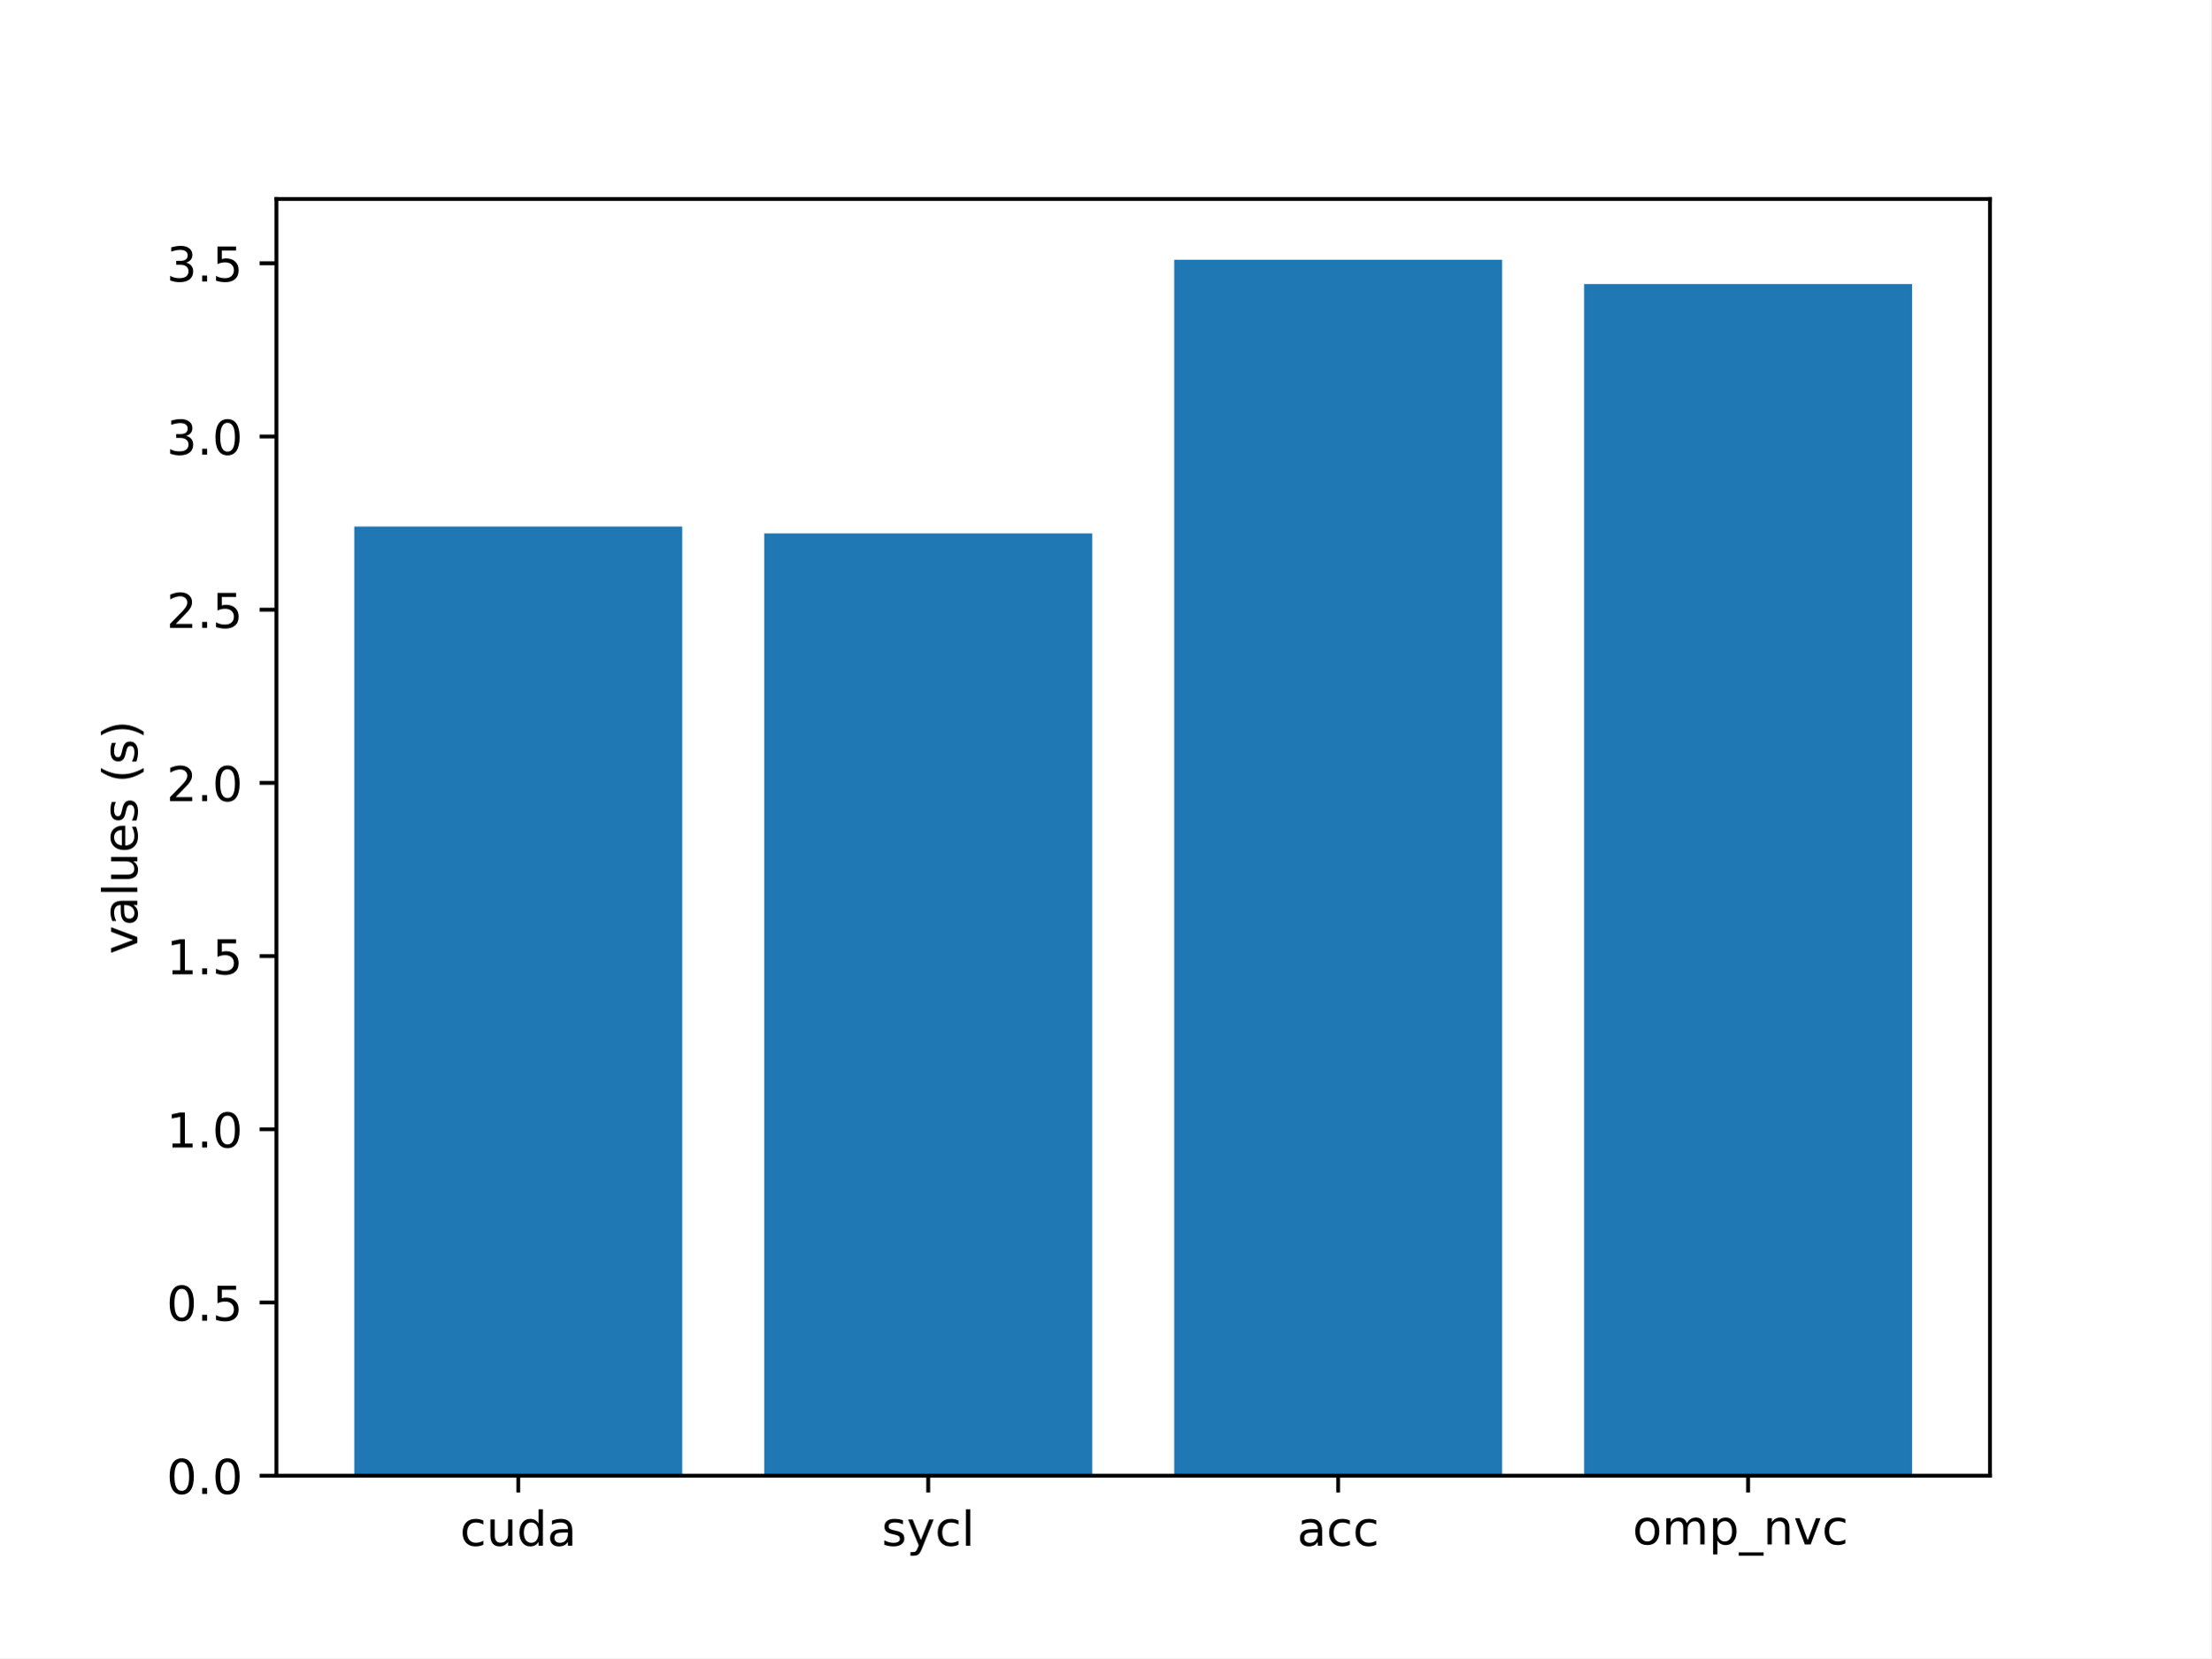
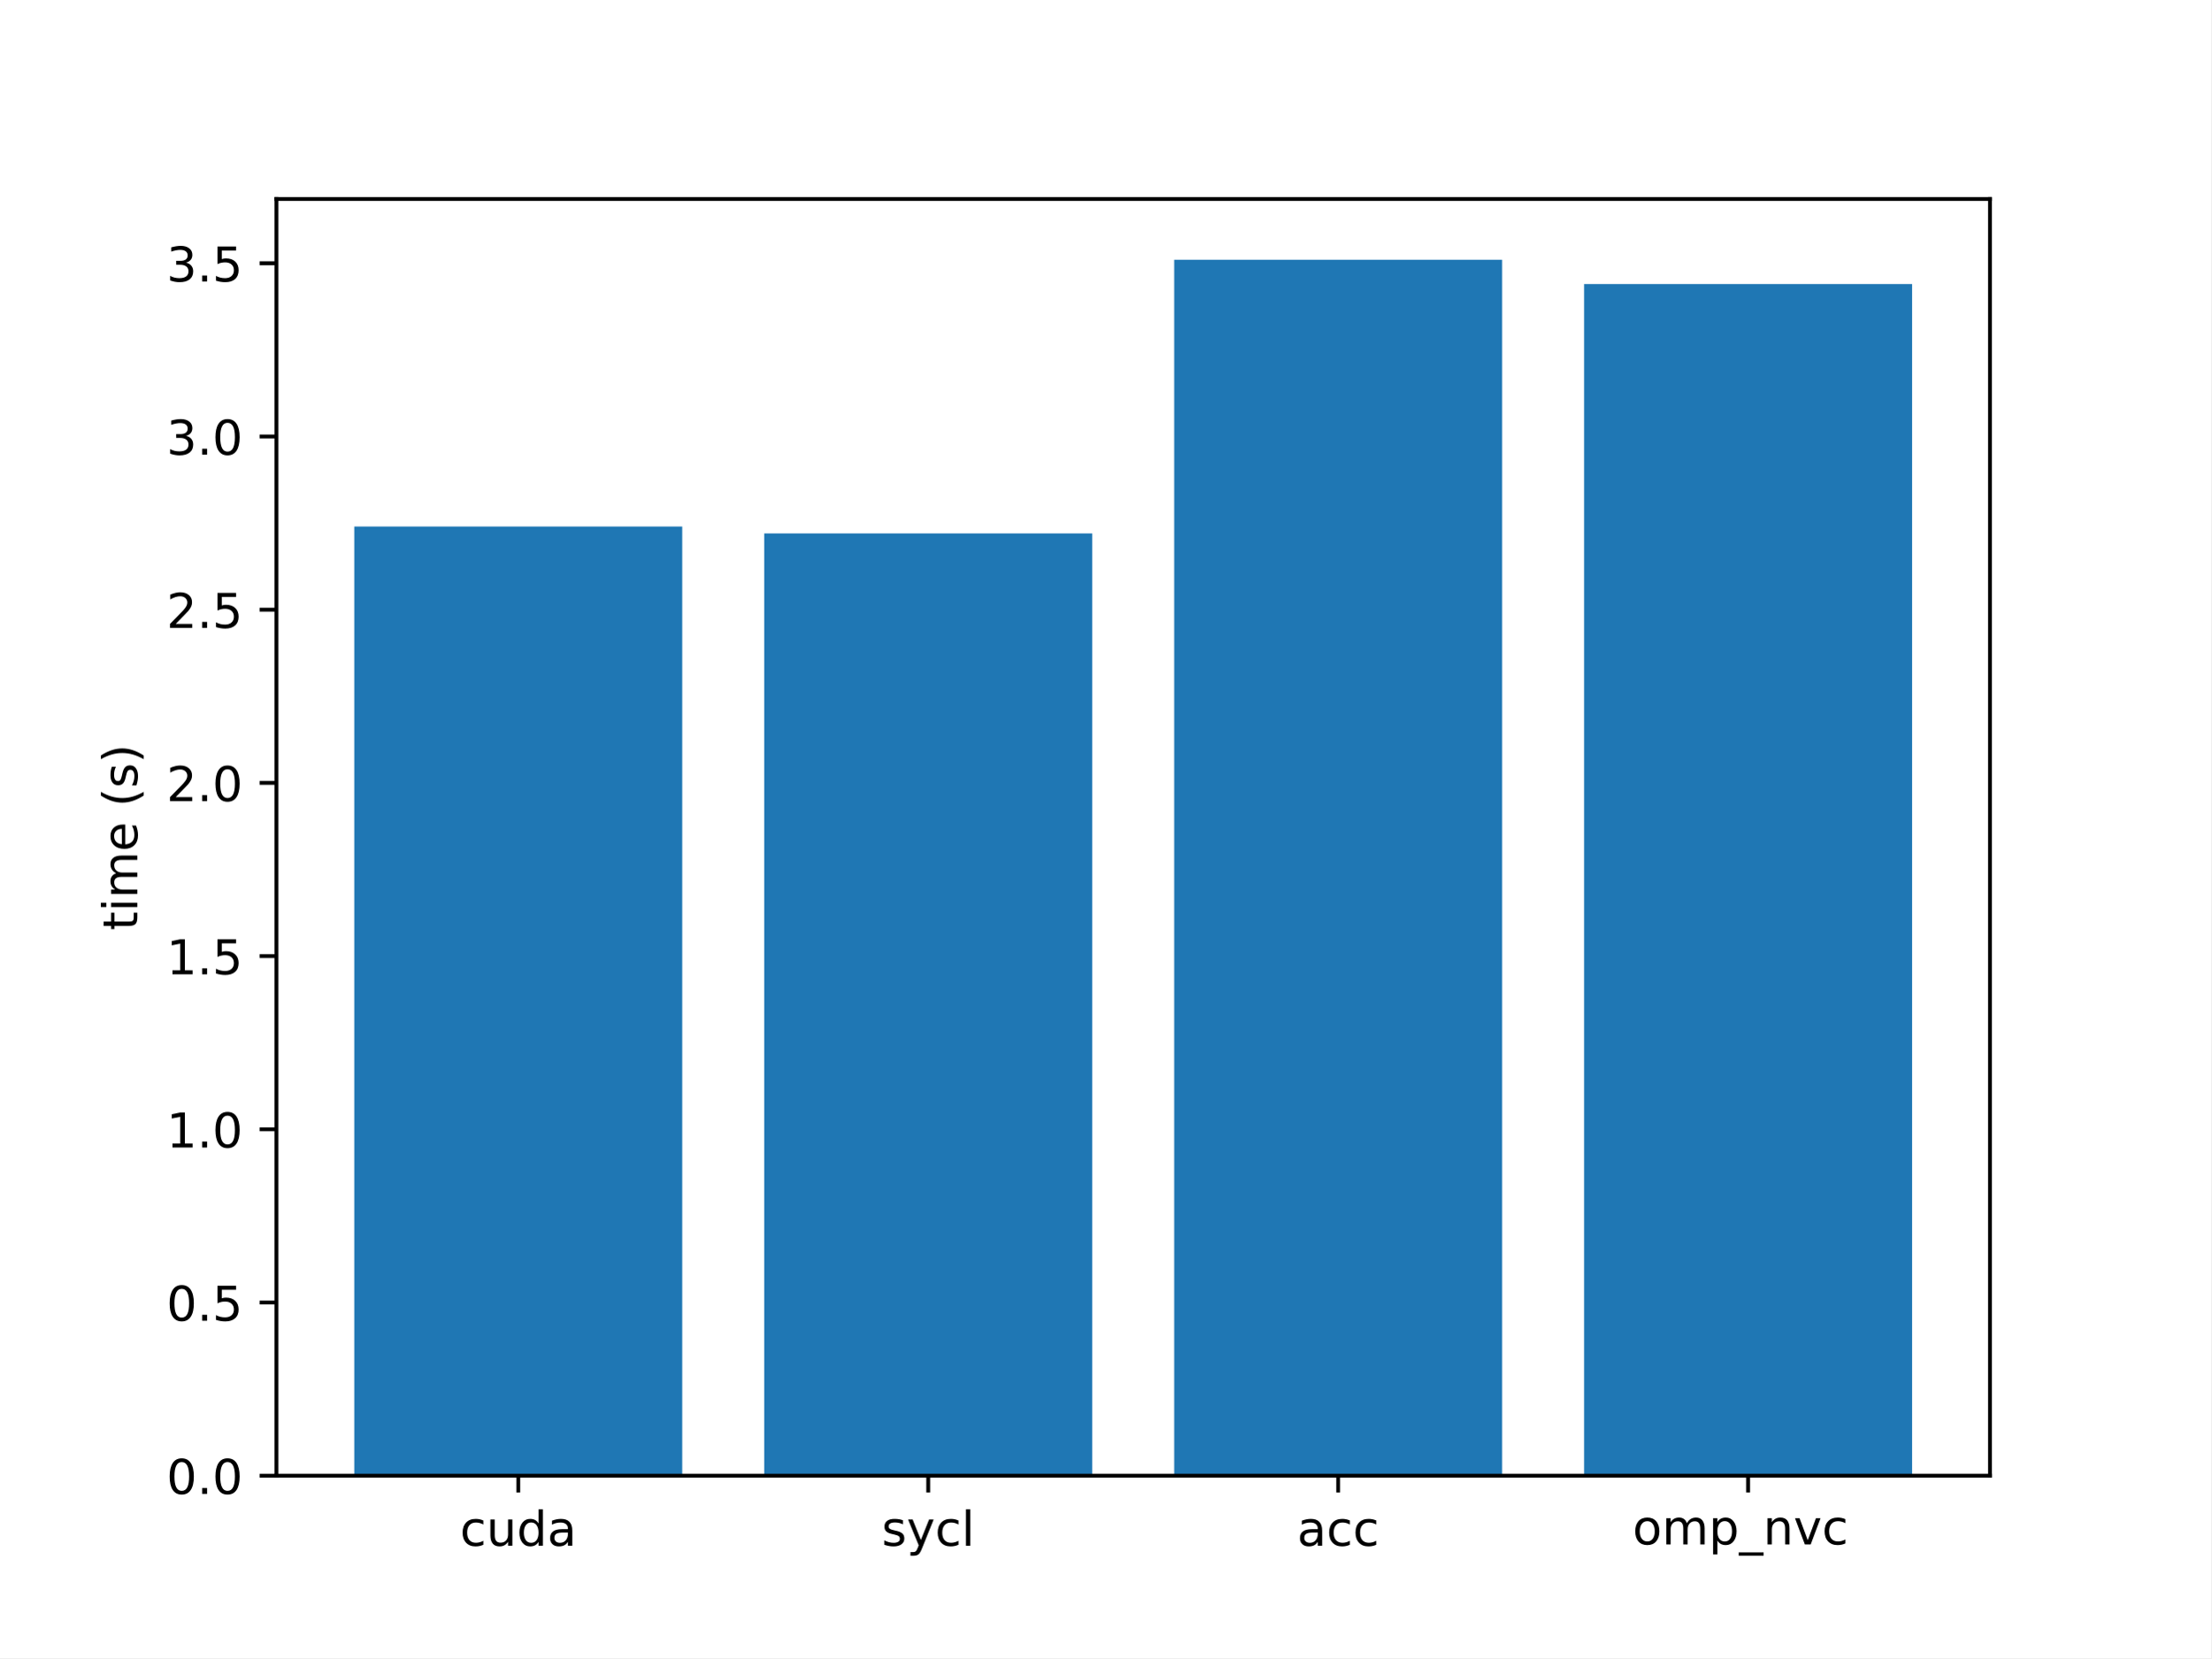
<svg xmlns="http://www.w3.org/2000/svg" xmlns:xlink="http://www.w3.org/1999/xlink" width="460.8pt" height="345.6pt" viewBox="0 0 460.8 345.6" version="1.1">
  <defs>
    <style type="text/css">*{stroke-linejoin: round; stroke-linecap: butt}</style>
  </defs>
  <g id="figure_1">
    <g id="patch_1">
      <path d="M 0 345.6  L 460.8 345.6  L 460.8 0  L 0 0  z " style="fill: #ffffff" />
    </g>
    <g id="axes_1">
      <g id="patch_2">
        <path d="M 57.6 307.584  L 414.72 307.584  L 414.72 41.472  L 57.6 41.472  z " style="fill: #ffffff" />
      </g>
      <g id="patch_3">
-         <path d="M 73.833 307.584  L 142.181 307.584  L 142.181 109.742  L 73.833 109.742  z " clip-path="url(#pe6d56e4e1f)" style="fill: #1f77b4" />
+         <path d="M 73.833 307.584  L 142.181 307.584  L 142.181 109.742  L 73.833 109.742  z " clip-path="url(#p36cd5999d6)" style="fill: #1f77b4" />
      </g>
      <g id="patch_4">
-         <path d="M 159.268 307.584  L 227.616 307.584  L 227.616 111.186  L 159.268 111.186  z " clip-path="url(#pe6d56e4e1f)" style="fill: #1f77b4" />
+         <path d="M 159.268 307.584  L 227.616 307.584  L 227.616 111.186  L 159.268 111.186  z " clip-path="url(#p36cd5999d6)" style="fill: #1f77b4" />
      </g>
      <g id="patch_5">
-         <path d="M 244.704 307.584  L 313.052 307.584  L 313.052 54.144  L 244.704 54.144  z " clip-path="url(#pe6d56e4e1f)" style="fill: #1f77b4" />
+         <path d="M 244.704 307.584  L 313.052 307.584  L 313.052 54.144  L 244.704 54.144  z " clip-path="url(#p36cd5999d6)" style="fill: #1f77b4" />
      </g>
      <g id="patch_6">
-         <path d="M 330.139 307.584  L 398.487 307.584  L 398.487 59.198  L 330.139 59.198  z " clip-path="url(#pe6d56e4e1f)" style="fill: #1f77b4" />
+         <path d="M 330.139 307.584  L 398.487 307.584  L 398.487 59.198  L 330.139 59.198  z " clip-path="url(#p36cd5999d6)" style="fill: #1f77b4" />
      </g>
      <g id="matplotlib.axis_1">
        <g id="xtick_1">
          <g id="line2d_1">
            <defs>
-               <path id="m4c618995e9" d="M 0 0  L 0 3.5  " style="stroke: #000000; stroke-width: 0.8" />
+               <path id="ma287e77a32" d="M 0 0  L 0 3.5  " style="stroke: #000000; stroke-width: 0.8" />
            </defs>
            <g>
-               <use xlink:href="#m4c618995e9" x="108.007" y="307.584" style="stroke: #000000; stroke-width: 0.8" />
+               <use xlink:href="#ma287e77a32" x="108.007" y="307.584" style="stroke: #000000; stroke-width: 0.8" />
            </g>
          </g>
          <g id="text_1">
            <g transform="translate(92.67252 322.1824) scale(0.1 -0.1)">
              <defs>
                <path id="DejaVuSans-20" transform="scale(0.015625)" />
                <path id="DejaVuSans-63" d="M 3122 3366  L 3122 2828  Q 2878 2963 2633 3030  Q 2388 3097 2138 3097  Q 1578 3097 1268 2742  Q 959 2388 959 1747  Q 959 1106 1268 751  Q 1578 397 2138 397  Q 2388 397 2633 464  Q 2878 531 3122 666  L 3122 134  Q 2881 22 2623 -34  Q 2366 -91 2075 -91  Q 1284 -91 818 406  Q 353 903 353 1747  Q 353 2603 823 3093  Q 1294 3584 2113 3584  Q 2378 3584 2631 3529  Q 2884 3475 3122 3366  z " transform="scale(0.015625)" />
                <path id="DejaVuSans-75" d="M 544 1381  L 544 3500  L 1119 3500  L 1119 1403  Q 1119 906 1312 657  Q 1506 409 1894 409  Q 2359 409 2629 706  Q 2900 1003 2900 1516  L 2900 3500  L 3475 3500  L 3475 0  L 2900 0  L 2900 538  Q 2691 219 2414 64  Q 2138 -91 1772 -91  Q 1169 -91 856 284  Q 544 659 544 1381  z M 1991 3584  L 1991 3584  z " transform="scale(0.015625)" />
                <path id="DejaVuSans-64" d="M 2906 2969  L 2906 4863  L 3481 4863  L 3481 0  L 2906 0  L 2906 525  Q 2725 213 2448 61  Q 2172 -91 1784 -91  Q 1150 -91 751 415  Q 353 922 353 1747  Q 353 2572 751 3078  Q 1150 3584 1784 3584  Q 2172 3584 2448 3432  Q 2725 3281 2906 2969  z M 947 1747  Q 947 1113 1208 752  Q 1469 391 1925 391  Q 2381 391 2643 752  Q 2906 1113 2906 1747  Q 2906 2381 2643 2742  Q 2381 3103 1925 3103  Q 1469 3103 1208 2742  Q 947 2381 947 1747  z " transform="scale(0.015625)" />
                <path id="DejaVuSans-61" d="M 2194 1759  Q 1497 1759 1228 1600  Q 959 1441 959 1056  Q 959 750 1161 570  Q 1363 391 1709 391  Q 2188 391 2477 730  Q 2766 1069 2766 1631  L 2766 1759  L 2194 1759  z M 3341 1997  L 3341 0  L 2766 0  L 2766 531  Q 2569 213 2275 61  Q 1981 -91 1556 -91  Q 1019 -91 701 211  Q 384 513 384 1019  Q 384 1609 779 1909  Q 1175 2209 1959 2209  L 2766 2209  L 2766 2266  Q 2766 2663 2505 2880  Q 2244 3097 1772 3097  Q 1472 3097 1187 3025  Q 903 2953 641 2809  L 641 3341  Q 956 3463 1253 3523  Q 1550 3584 1831 3584  Q 2591 3584 2966 3190  Q 3341 2797 3341 1997  z " transform="scale(0.015625)" />
              </defs>
              <use xlink:href="#DejaVuSans-20" />
              <use xlink:href="#DejaVuSans-63" x="31.787" />
              <use xlink:href="#DejaVuSans-75" x="86.768" />
              <use xlink:href="#DejaVuSans-64" x="150.146" />
              <use xlink:href="#DejaVuSans-61" x="213.623" />
              <use xlink:href="#DejaVuSans-20" x="274.902" />
            </g>
          </g>
        </g>
        <g id="xtick_2">
          <g id="line2d_2">
            <g>
-               <use xlink:href="#m4c618995e9" x="193.442" y="307.584" style="stroke: #000000; stroke-width: 0.8" />
+               <use xlink:href="#ma287e77a32" x="193.442" y="307.584" style="stroke: #000000; stroke-width: 0.8" />
            </g>
          </g>
          <g id="text_2">
            <g transform="translate(180.5618 322.1824) scale(0.1 -0.1)">
              <defs>
                <path id="DejaVuSans-73" d="M 2834 3397  L 2834 2853  Q 2591 2978 2328 3040  Q 2066 3103 1784 3103  Q 1356 3103 1142 2972  Q 928 2841 928 2578  Q 928 2378 1081 2264  Q 1234 2150 1697 2047  L 1894 2003  Q 2506 1872 2764 1633  Q 3022 1394 3022 966  Q 3022 478 2636 193  Q 2250 -91 1575 -91  Q 1294 -91 989 -36  Q 684 19 347 128  L 347 722  Q 666 556 975 473  Q 1284 391 1588 391  Q 1994 391 2212 530  Q 2431 669 2431 922  Q 2431 1156 2273 1281  Q 2116 1406 1581 1522  L 1381 1569  Q 847 1681 609 1914  Q 372 2147 372 2553  Q 372 3047 722 3315  Q 1072 3584 1716 3584  Q 2034 3584 2315 3537  Q 2597 3491 2834 3397  z " transform="scale(0.015625)" />
                <path id="DejaVuSans-79" d="M 2059 -325  Q 1816 -950 1584 -1140  Q 1353 -1331 966 -1331  L 506 -1331  L 506 -850  L 844 -850  Q 1081 -850 1212 -737  Q 1344 -625 1503 -206  L 1606 56  L 191 3500  L 800 3500  L 1894 763  L 2988 3500  L 3597 3500  L 2059 -325  z " transform="scale(0.015625)" />
                <path id="DejaVuSans-6c" d="M 603 4863  L 1178 4863  L 1178 0  L 603 0  L 603 4863  z " transform="scale(0.015625)" />
              </defs>
              <use xlink:href="#DejaVuSans-20" />
              <use xlink:href="#DejaVuSans-73" x="31.787" />
              <use xlink:href="#DejaVuSans-79" x="83.887" />
              <use xlink:href="#DejaVuSans-63" x="143.066" />
              <use xlink:href="#DejaVuSans-6c" x="198.047" />
              <use xlink:href="#DejaVuSans-20" x="225.83" />
            </g>
          </g>
        </g>
        <g id="xtick_3">
          <g id="line2d_3">
            <g>
-               <use xlink:href="#m4c618995e9" x="278.878" y="307.584" style="stroke: #000000; stroke-width: 0.8" />
+               <use xlink:href="#ma287e77a32" x="278.878" y="307.584" style="stroke: #000000; stroke-width: 0.8" />
            </g>
          </g>
          <g id="text_3">
            <g transform="translate(267.1371 322.1824) scale(0.1 -0.1)">
              <use xlink:href="#DejaVuSans-20" />
              <use xlink:href="#DejaVuSans-61" x="31.787" />
              <use xlink:href="#DejaVuSans-63" x="93.066" />
              <use xlink:href="#DejaVuSans-63" x="148.047" />
              <use xlink:href="#DejaVuSans-20" x="203.027" />
            </g>
          </g>
        </g>
        <g id="xtick_4">
          <g id="line2d_4">
            <g>
-               <use xlink:href="#m4c618995e9" x="364.313" y="307.584" style="stroke: #000000; stroke-width: 0.8" />
+               <use xlink:href="#ma287e77a32" x="364.313" y="307.584" style="stroke: #000000; stroke-width: 0.8" />
            </g>
          </g>
          <g id="text_4">
            <g transform="translate(337.0647 321.9043) scale(0.1 -0.1)">
              <defs>
                <path id="DejaVuSans-6f" d="M 1959 3097  Q 1497 3097 1228 2736  Q 959 2375 959 1747  Q 959 1119 1226 758  Q 1494 397 1959 397  Q 2419 397 2687 759  Q 2956 1122 2956 1747  Q 2956 2369 2687 2733  Q 2419 3097 1959 3097  z M 1959 3584  Q 2709 3584 3137 3096  Q 3566 2609 3566 1747  Q 3566 888 3137 398  Q 2709 -91 1959 -91  Q 1206 -91 779 398  Q 353 888 353 1747  Q 353 2609 779 3096  Q 1206 3584 1959 3584  z " transform="scale(0.015625)" />
                <path id="DejaVuSans-6d" d="M 3328 2828  Q 3544 3216 3844 3400  Q 4144 3584 4550 3584  Q 5097 3584 5394 3201  Q 5691 2819 5691 2113  L 5691 0  L 5113 0  L 5113 2094  Q 5113 2597 4934 2840  Q 4756 3084 4391 3084  Q 3944 3084 3684 2787  Q 3425 2491 3425 1978  L 3425 0  L 2847 0  L 2847 2094  Q 2847 2600 2669 2842  Q 2491 3084 2119 3084  Q 1678 3084 1418 2786  Q 1159 2488 1159 1978  L 1159 0  L 581 0  L 581 3500  L 1159 3500  L 1159 2956  Q 1356 3278 1631 3431  Q 1906 3584 2284 3584  Q 2666 3584 2933 3390  Q 3200 3197 3328 2828  z " transform="scale(0.015625)" />
                <path id="DejaVuSans-70" d="M 1159 525  L 1159 -1331  L 581 -1331  L 581 3500  L 1159 3500  L 1159 2969  Q 1341 3281 1617 3432  Q 1894 3584 2278 3584  Q 2916 3584 3314 3078  Q 3713 2572 3713 1747  Q 3713 922 3314 415  Q 2916 -91 2278 -91  Q 1894 -91 1617 61  Q 1341 213 1159 525  z M 3116 1747  Q 3116 2381 2855 2742  Q 2594 3103 2138 3103  Q 1681 3103 1420 2742  Q 1159 2381 1159 1747  Q 1159 1113 1420 752  Q 1681 391 2138 391  Q 2594 391 2855 752  Q 3116 1113 3116 1747  z " transform="scale(0.015625)" />
                <path id="DejaVuSans-5f" d="M 3263 -1063  L 3263 -1509  L -63 -1509  L -63 -1063  L 3263 -1063  z " transform="scale(0.015625)" />
                <path id="DejaVuSans-6e" d="M 3513 2113  L 3513 0  L 2938 0  L 2938 2094  Q 2938 2591 2744 2837  Q 2550 3084 2163 3084  Q 1697 3084 1428 2787  Q 1159 2491 1159 1978  L 1159 0  L 581 0  L 581 3500  L 1159 3500  L 1159 2956  Q 1366 3272 1645 3428  Q 1925 3584 2291 3584  Q 2894 3584 3203 3211  Q 3513 2838 3513 2113  z " transform="scale(0.015625)" />
                <path id="DejaVuSans-76" d="M 191 3500  L 800 3500  L 1894 563  L 2988 3500  L 3597 3500  L 2284 0  L 1503 0  L 191 3500  z " transform="scale(0.015625)" />
              </defs>
              <use xlink:href="#DejaVuSans-20" />
              <use xlink:href="#DejaVuSans-6f" x="31.787" />
              <use xlink:href="#DejaVuSans-6d" x="92.969" />
              <use xlink:href="#DejaVuSans-70" x="190.381" />
              <use xlink:href="#DejaVuSans-5f" x="253.857" />
              <use xlink:href="#DejaVuSans-6e" x="303.857" />
              <use xlink:href="#DejaVuSans-76" x="367.236" />
              <use xlink:href="#DejaVuSans-63" x="426.416" />
              <use xlink:href="#DejaVuSans-20" x="481.396" />
              <use xlink:href="#DejaVuSans-20" x="513.184" />
            </g>
          </g>
        </g>
      </g>
      <g id="matplotlib.axis_2">
        <g id="ytick_1">
          <g id="line2d_5">
            <defs>
-               <path id="m72ba325569" d="M 0 0  L -3.5 0  " style="stroke: #000000; stroke-width: 0.8" />
+               <path id="mc15f605ee2" d="M 0 0  L -3.5 0  " style="stroke: #000000; stroke-width: 0.8" />
            </defs>
            <g>
-               <use xlink:href="#m72ba325569" x="57.6" y="307.584" style="stroke: #000000; stroke-width: 0.8" />
+               <use xlink:href="#mc15f605ee2" x="57.6" y="307.584" style="stroke: #000000; stroke-width: 0.8" />
            </g>
          </g>
          <g id="text_5">
            <g transform="translate(34.69687 311.3832) scale(0.1 -0.1)">
              <defs>
                <path id="DejaVuSans-30" d="M 2034 4250  Q 1547 4250 1301 3770  Q 1056 3291 1056 2328  Q 1056 1369 1301 889  Q 1547 409 2034 409  Q 2525 409 2770 889  Q 3016 1369 3016 2328  Q 3016 3291 2770 3770  Q 2525 4250 2034 4250  z M 2034 4750  Q 2819 4750 3233 4129  Q 3647 3509 3647 2328  Q 3647 1150 3233 529  Q 2819 -91 2034 -91  Q 1250 -91 836 529  Q 422 1150 422 2328  Q 422 3509 836 4129  Q 1250 4750 2034 4750  z " transform="scale(0.015625)" />
                <path id="DejaVuSans-2e" d="M 684 794  L 1344 794  L 1344 0  L 684 0  L 684 794  z " transform="scale(0.015625)" />
              </defs>
              <use xlink:href="#DejaVuSans-30" />
              <use xlink:href="#DejaVuSans-2e" x="63.623" />
              <use xlink:href="#DejaVuSans-30" x="95.41" />
            </g>
          </g>
        </g>
        <g id="ytick_2">
          <g id="line2d_6">
            <g>
-               <use xlink:href="#m72ba325569" x="57.6" y="271.481" style="stroke: #000000; stroke-width: 0.8" />
+               <use xlink:href="#mc15f605ee2" x="57.6" y="271.481" style="stroke: #000000; stroke-width: 0.8" />
            </g>
          </g>
          <g id="text_6">
            <g transform="translate(34.69687 275.2807) scale(0.1 -0.1)">
              <defs>
                <path id="DejaVuSans-35" d="M 691 4666  L 3169 4666  L 3169 4134  L 1269 4134  L 1269 2991  Q 1406 3038 1543 3061  Q 1681 3084 1819 3084  Q 2600 3084 3056 2656  Q 3513 2228 3513 1497  Q 3513 744 3044 326  Q 2575 -91 1722 -91  Q 1428 -91 1123 -41  Q 819 9 494 109  L 494 744  Q 775 591 1075 516  Q 1375 441 1709 441  Q 2250 441 2565 725  Q 2881 1009 2881 1497  Q 2881 1984 2565 2268  Q 2250 2553 1709 2553  Q 1456 2553 1204 2497  Q 953 2441 691 2322  L 691 4666  z " transform="scale(0.015625)" />
              </defs>
              <use xlink:href="#DejaVuSans-30" />
              <use xlink:href="#DejaVuSans-2e" x="63.623" />
              <use xlink:href="#DejaVuSans-35" x="95.41" />
            </g>
          </g>
        </g>
        <g id="ytick_3">
          <g id="line2d_7">
            <g>
-               <use xlink:href="#m72ba325569" x="57.6" y="235.379" style="stroke: #000000; stroke-width: 0.8" />
+               <use xlink:href="#mc15f605ee2" x="57.6" y="235.379" style="stroke: #000000; stroke-width: 0.8" />
            </g>
          </g>
          <g id="text_7">
            <g transform="translate(34.69687 239.1781) scale(0.1 -0.1)">
              <defs>
                <path id="DejaVuSans-31" d="M 794 531  L 1825 531  L 1825 4091  L 703 3866  L 703 4441  L 1819 4666  L 2450 4666  L 2450 531  L 3481 531  L 3481 0  L 794 0  L 794 531  z " transform="scale(0.015625)" />
              </defs>
              <use xlink:href="#DejaVuSans-31" />
              <use xlink:href="#DejaVuSans-2e" x="63.623" />
              <use xlink:href="#DejaVuSans-30" x="95.41" />
            </g>
          </g>
        </g>
        <g id="ytick_4">
          <g id="line2d_8">
            <g>
-               <use xlink:href="#m72ba325569" x="57.6" y="199.276" style="stroke: #000000; stroke-width: 0.8" />
+               <use xlink:href="#mc15f605ee2" x="57.6" y="199.276" style="stroke: #000000; stroke-width: 0.8" />
            </g>
          </g>
          <g id="text_8">
            <g transform="translate(34.69687 203.0755) scale(0.1 -0.1)">
              <use xlink:href="#DejaVuSans-31" />
              <use xlink:href="#DejaVuSans-2e" x="63.623" />
              <use xlink:href="#DejaVuSans-35" x="95.41" />
            </g>
          </g>
        </g>
        <g id="ytick_5">
          <g id="line2d_9">
            <g>
-               <use xlink:href="#m72ba325569" x="57.6" y="163.174" style="stroke: #000000; stroke-width: 0.8" />
+               <use xlink:href="#mc15f605ee2" x="57.6" y="163.174" style="stroke: #000000; stroke-width: 0.8" />
            </g>
          </g>
          <g id="text_9">
            <g transform="translate(34.69687 166.973) scale(0.1 -0.1)">
              <defs>
                <path id="DejaVuSans-32" d="M 1228 531  L 3431 531  L 3431 0  L 469 0  L 469 531  Q 828 903 1448 1529  Q 2069 2156 2228 2338  Q 2531 2678 2651 2914  Q 2772 3150 2772 3378  Q 2772 3750 2511 3984  Q 2250 4219 1831 4219  Q 1534 4219 1204 4116  Q 875 4013 500 3803  L 500 4441  Q 881 4594 1212 4672  Q 1544 4750 1819 4750  Q 2544 4750 2975 4387  Q 3406 4025 3406 3419  Q 3406 3131 3298 2873  Q 3191 2616 2906 2266  Q 2828 2175 2409 1742  Q 1991 1309 1228 531  z " transform="scale(0.015625)" />
              </defs>
              <use xlink:href="#DejaVuSans-32" />
              <use xlink:href="#DejaVuSans-2e" x="63.623" />
              <use xlink:href="#DejaVuSans-30" x="95.41" />
            </g>
          </g>
        </g>
        <g id="ytick_6">
          <g id="line2d_10">
            <g>
-               <use xlink:href="#m72ba325569" x="57.6" y="127.071" style="stroke: #000000; stroke-width: 0.8" />
+               <use xlink:href="#mc15f605ee2" x="57.6" y="127.071" style="stroke: #000000; stroke-width: 0.8" />
            </g>
          </g>
          <g id="text_10">
            <g transform="translate(34.69687 130.8704) scale(0.1 -0.1)">
              <use xlink:href="#DejaVuSans-32" />
              <use xlink:href="#DejaVuSans-2e" x="63.623" />
              <use xlink:href="#DejaVuSans-35" x="95.41" />
            </g>
          </g>
        </g>
        <g id="ytick_7">
          <g id="line2d_11">
            <g>
-               <use xlink:href="#m72ba325569" x="57.6" y="90.969" style="stroke: #000000; stroke-width: 0.8" />
+               <use xlink:href="#mc15f605ee2" x="57.6" y="90.969" style="stroke: #000000; stroke-width: 0.8" />
            </g>
          </g>
          <g id="text_11">
            <g transform="translate(34.69687 94.76783) scale(0.1 -0.1)">
              <defs>
                <path id="DejaVuSans-33" d="M 2597 2516  Q 3050 2419 3304 2112  Q 3559 1806 3559 1356  Q 3559 666 3084 287  Q 2609 -91 1734 -91  Q 1441 -91 1130 -33  Q 819 25 488 141  L 488 750  Q 750 597 1062 519  Q 1375 441 1716 441  Q 2309 441 2620 675  Q 2931 909 2931 1356  Q 2931 1769 2642 2001  Q 2353 2234 1838 2234  L 1294 2234  L 1294 2753  L 1863 2753  Q 2328 2753 2575 2939  Q 2822 3125 2822 3475  Q 2822 3834 2567 4026  Q 2313 4219 1838 4219  Q 1578 4219 1281 4162  Q 984 4106 628 3988  L 628 4550  Q 988 4650 1302 4700  Q 1616 4750 1894 4750  Q 2613 4750 3031 4423  Q 3450 4097 3450 3541  Q 3450 3153 3228 2886  Q 3006 2619 2597 2516  z " transform="scale(0.015625)" />
              </defs>
              <use xlink:href="#DejaVuSans-33" />
              <use xlink:href="#DejaVuSans-2e" x="63.623" />
              <use xlink:href="#DejaVuSans-30" x="95.41" />
            </g>
          </g>
        </g>
        <g id="ytick_8">
          <g id="line2d_12">
            <g>
-               <use xlink:href="#m72ba325569" x="57.6" y="54.866" style="stroke: #000000; stroke-width: 0.8" />
+               <use xlink:href="#mc15f605ee2" x="57.6" y="54.866" style="stroke: #000000; stroke-width: 0.8" />
            </g>
          </g>
          <g id="text_12">
            <g transform="translate(34.69687 58.66527) scale(0.1 -0.1)">
              <use xlink:href="#DejaVuSans-33" />
              <use xlink:href="#DejaVuSans-2e" x="63.623" />
              <use xlink:href="#DejaVuSans-35" x="95.41" />
            </g>
          </g>
        </g>
        <g id="text_13">
-           <g transform="translate(28.61719 198.8858) rotate(-90) scale(0.1 -0.1)">
+           <g transform="translate(28.61719 193.9194) rotate(-90) scale(0.1 -0.1)">
            <defs>
+               <path id="DejaVuSans-74" d="M 1172 4494  L 1172 3500  L 2356 3500  L 2356 3053  L 1172 3053  L 1172 1153  Q 1172 725 1289 603  Q 1406 481 1766 481  L 2356 481  L 2356 0  L 1766 0  Q 1100 0 847 248  Q 594 497 594 1153  L 594 3053  L 172 3053  L 172 3500  L 594 3500  L 594 4494  L 1172 4494  z " transform="scale(0.015625)" />
+               <path id="DejaVuSans-69" d="M 603 3500  L 1178 3500  L 1178 0  L 603 0  L 603 3500  z M 603 4863  L 1178 4863  L 1178 4134  L 603 4134  L 603 4863  z " transform="scale(0.015625)" />
              <path id="DejaVuSans-65" d="M 3597 1894  L 3597 1613  L 953 1613  Q 991 1019 1311 708  Q 1631 397 2203 397  Q 2534 397 2845 478  Q 3156 559 3463 722  L 3463 178  Q 3153 47 2828 -22  Q 2503 -91 2169 -91  Q 1331 -91 842 396  Q 353 884 353 1716  Q 353 2575 817 3079  Q 1281 3584 2069 3584  Q 2775 3584 3186 3129  Q 3597 2675 3597 1894  z M 3022 2063  Q 3016 2534 2758 2815  Q 2500 3097 2075 3097  Q 1594 3097 1305 2825  Q 1016 2553 972 2059  L 3022 2063  z " transform="scale(0.015625)" />
              <path id="DejaVuSans-28" d="M 1984 4856  Q 1566 4138 1362 3434  Q 1159 2731 1159 2009  Q 1159 1288 1364 580  Q 1569 -128 1984 -844  L 1484 -844  Q 1016 -109 783 600  Q 550 1309 550 2009  Q 550 2706 781 3412  Q 1013 4119 1484 4856  L 1984 4856  z " transform="scale(0.015625)" />
              <path id="DejaVuSans-29" d="M 513 4856  L 1013 4856  Q 1481 4119 1714 3412  Q 1947 2706 1947 2009  Q 1947 1309 1714 600  Q 1481 -109 1013 -844  L 513 -844  Q 928 -128 1133 580  Q 1338 1288 1338 2009  Q 1338 2731 1133 3434  Q 928 4138 513 4856  z " transform="scale(0.015625)" />
            </defs>
-             <use xlink:href="#DejaVuSans-76" />
-             <use xlink:href="#DejaVuSans-61" x="59.18" />
-             <use xlink:href="#DejaVuSans-6c" x="120.459" />
-             <use xlink:href="#DejaVuSans-75" x="148.242" />
-             <use xlink:href="#DejaVuSans-65" x="211.621" />
-             <use xlink:href="#DejaVuSans-73" x="273.145" />
-             <use xlink:href="#DejaVuSans-20" x="325.244" />
-             <use xlink:href="#DejaVuSans-28" x="357.031" />
-             <use xlink:href="#DejaVuSans-73" x="396.045" />
-             <use xlink:href="#DejaVuSans-29" x="448.145" />
+             <use xlink:href="#DejaVuSans-74" />
+             <use xlink:href="#DejaVuSans-69" x="39.209" />
+             <use xlink:href="#DejaVuSans-6d" x="66.992" />
+             <use xlink:href="#DejaVuSans-65" x="164.404" />
+             <use xlink:href="#DejaVuSans-20" x="225.928" />
+             <use xlink:href="#DejaVuSans-28" x="257.715" />
+             <use xlink:href="#DejaVuSans-73" x="296.729" />
+             <use xlink:href="#DejaVuSans-29" x="348.828" />
          </g>
        </g>
      </g>
      <g id="patch_7">
        <path d="M 57.6 307.584  L 57.6 41.472  " style="fill: none; stroke: #000000; stroke-width: 0.8; stroke-linejoin: miter; stroke-linecap: square" />
      </g>
      <g id="patch_8">
        <path d="M 414.72 307.584  L 414.72 41.472  " style="fill: none; stroke: #000000; stroke-width: 0.8; stroke-linejoin: miter; stroke-linecap: square" />
      </g>
      <g id="patch_9">
        <path d="M 57.6 307.584  L 414.72 307.584  " style="fill: none; stroke: #000000; stroke-width: 0.8; stroke-linejoin: miter; stroke-linecap: square" />
      </g>
      <g id="patch_10">
        <path d="M 57.6 41.472  L 414.72 41.472  " style="fill: none; stroke: #000000; stroke-width: 0.8; stroke-linejoin: miter; stroke-linecap: square" />
      </g>
    </g>
  </g>
  <defs>
-     <clipPath id="pe6d56e4e1f">
+     <clipPath id="p36cd5999d6">
      <rect x="57.6" y="41.472" width="357.12" height="266.112" />
    </clipPath>
  </defs>
</svg>
